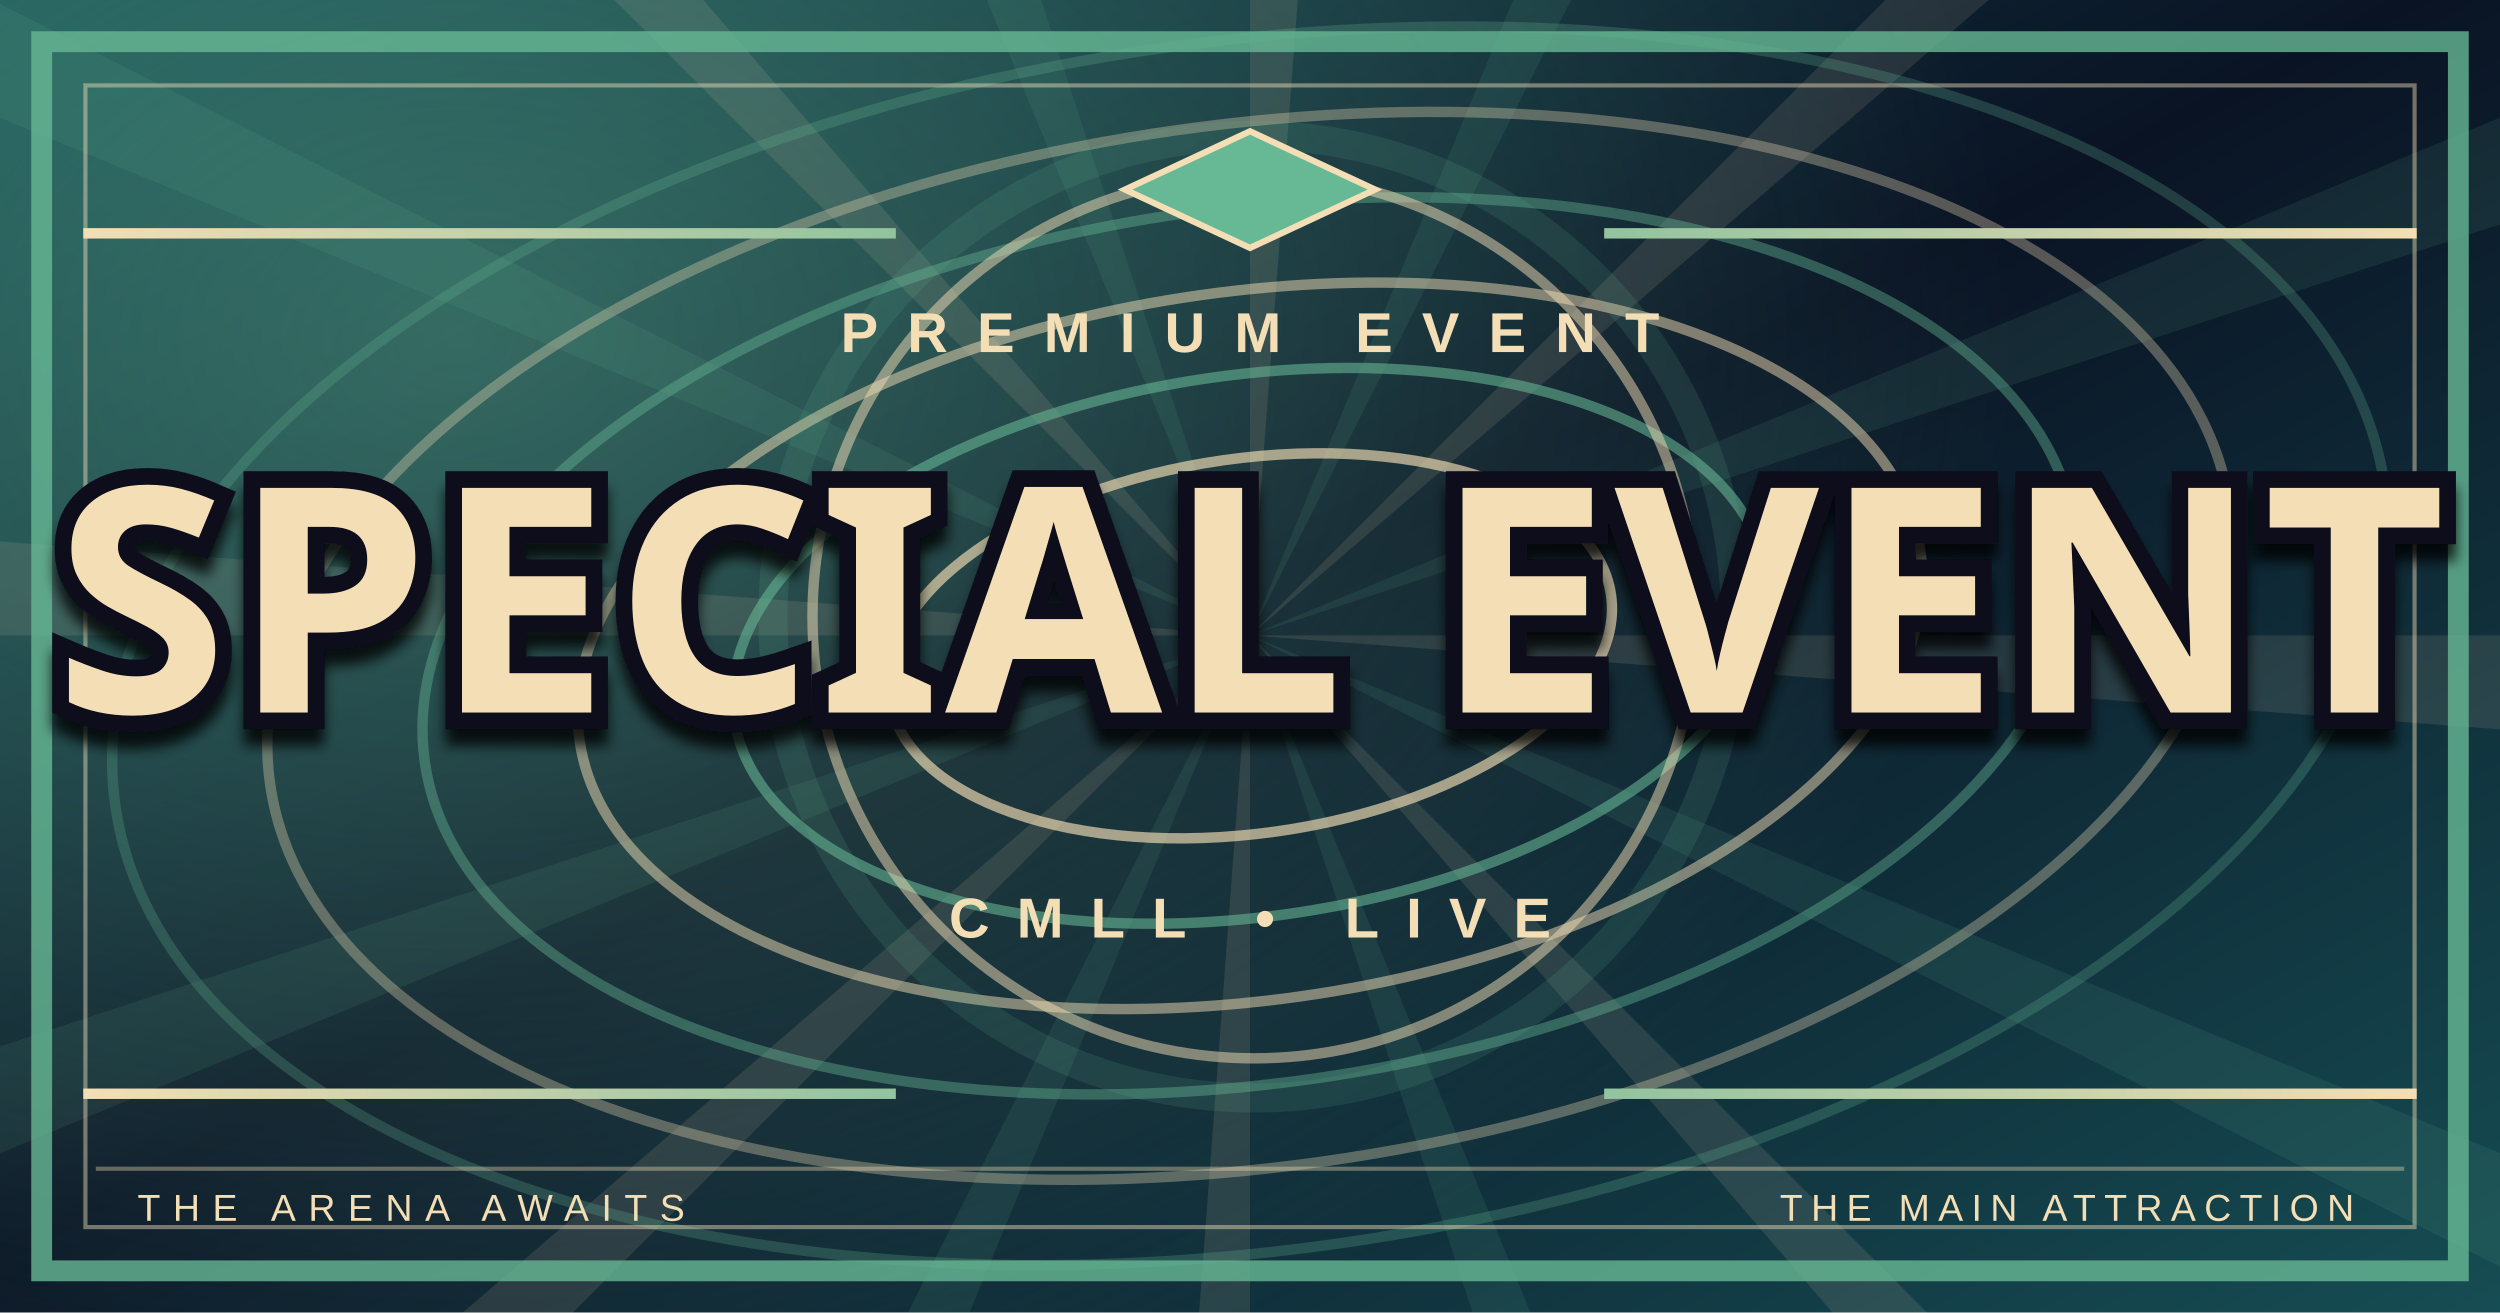
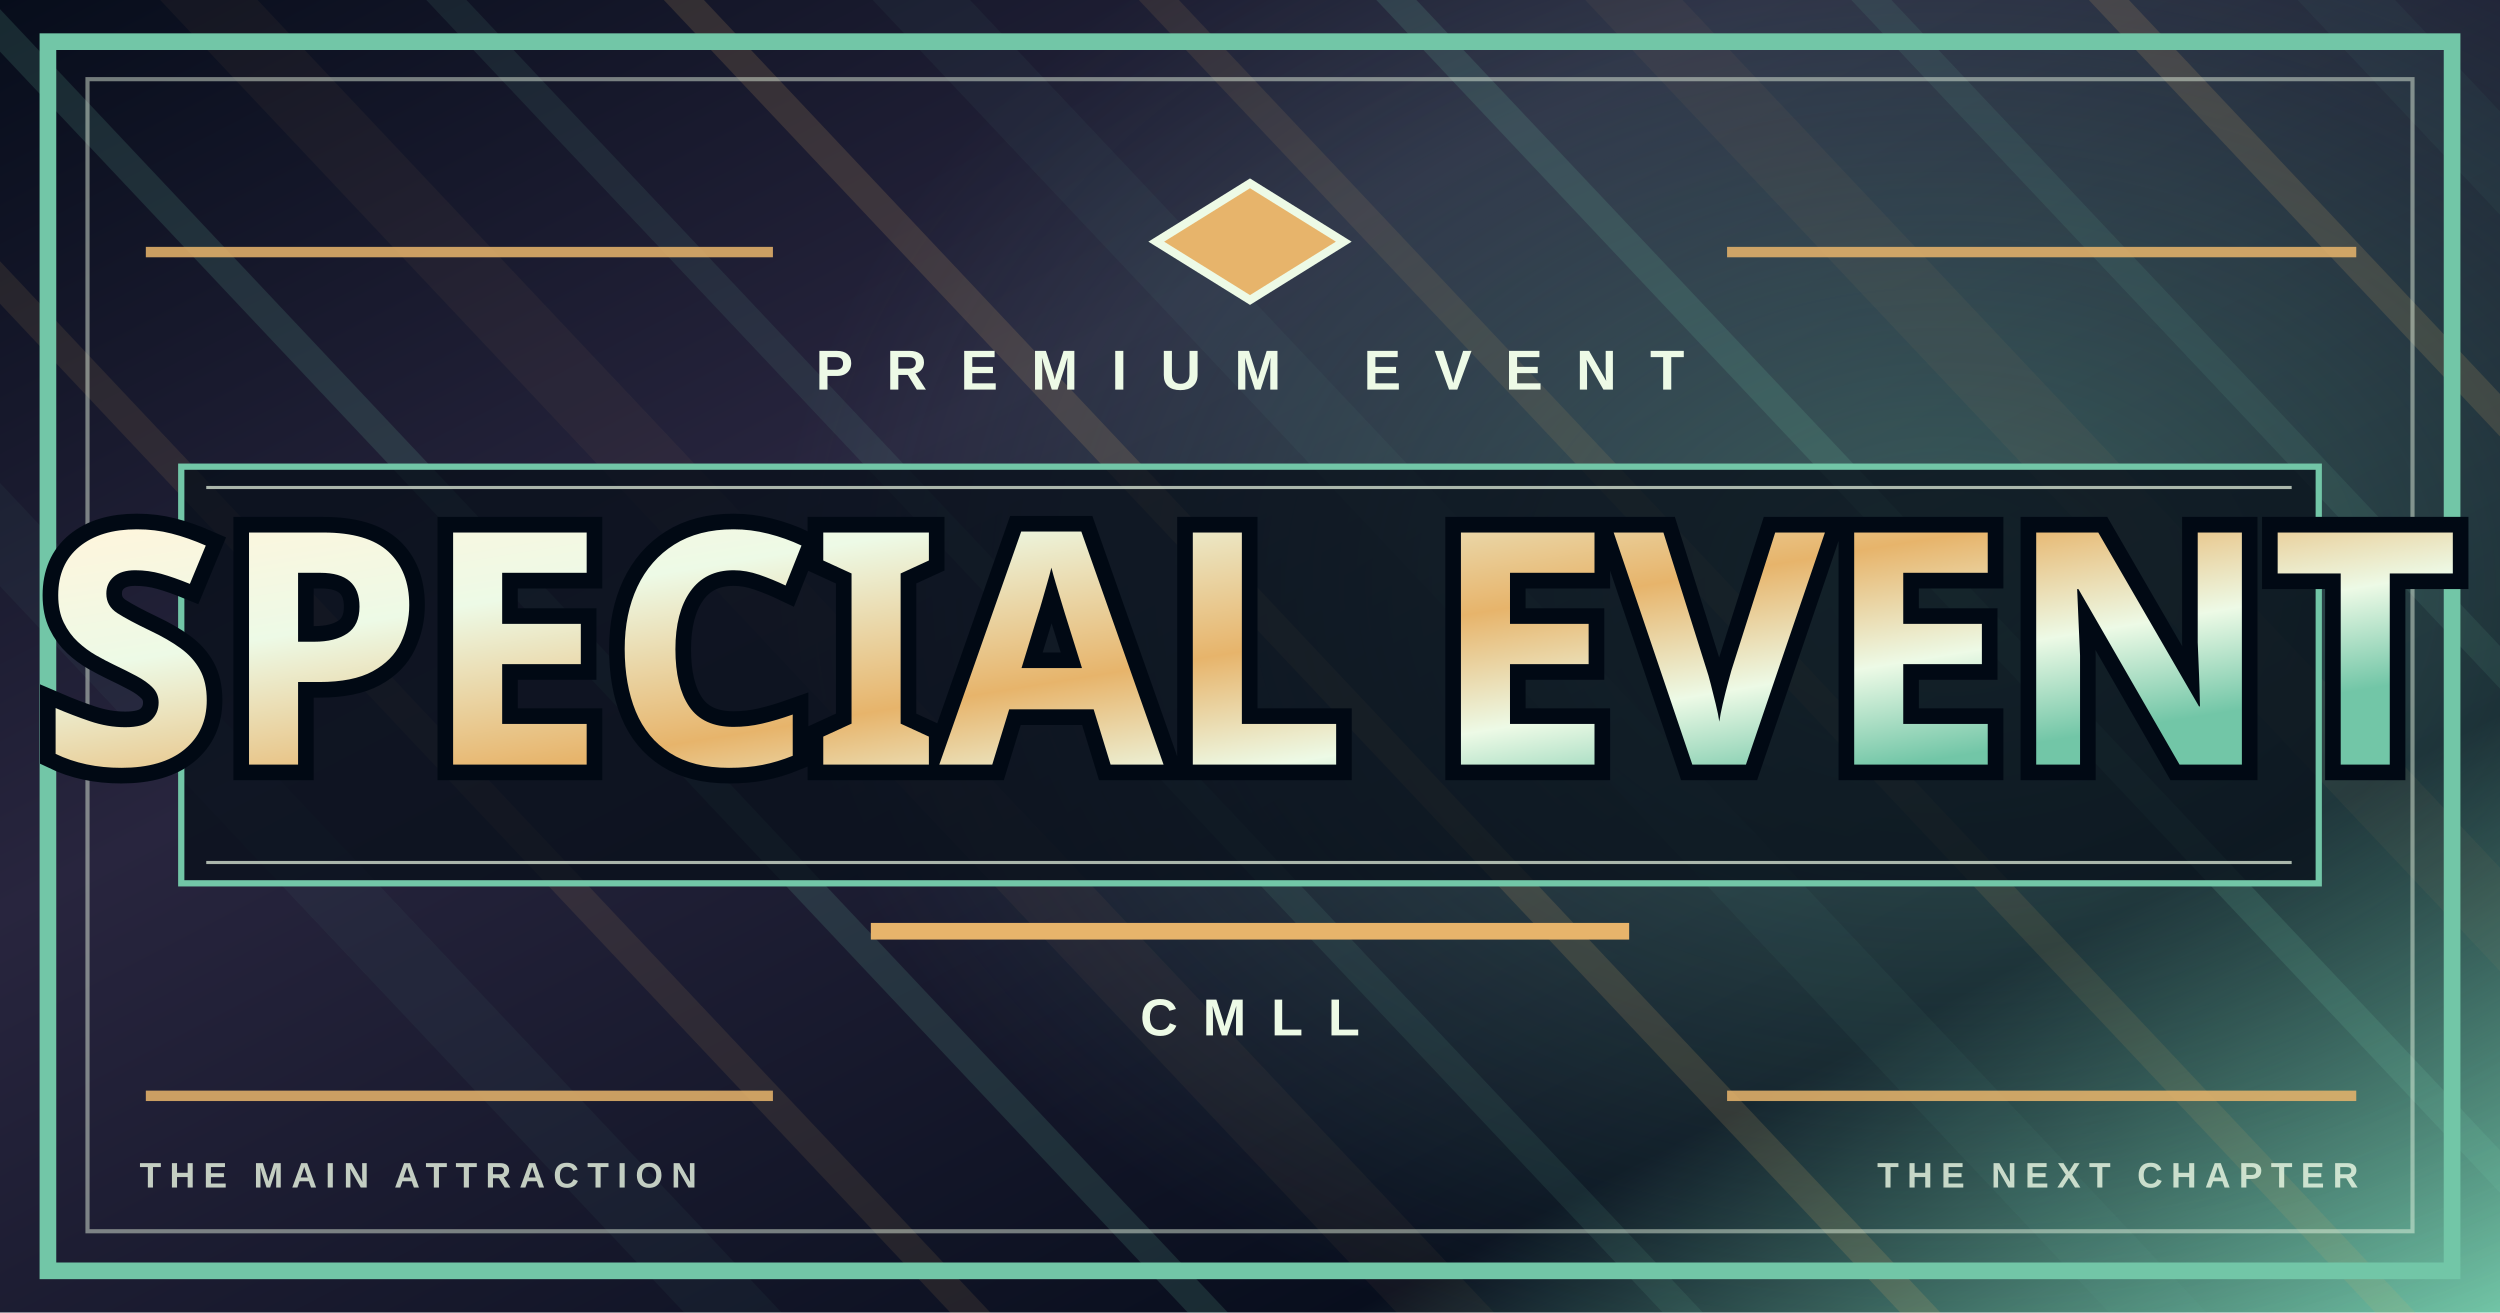
<svg xmlns="http://www.w3.org/2000/svg" width="1200" height="630" viewBox="0 0 1200 630" role="img" aria-label="SPECIAL EVENT event art">
  <defs>
-     <linearGradient id="bg" x1="0" y1="0" x2="1" y2="1">
-       <stop stop-color="#164d53" />
-       <stop offset=".48" stop-color="#0a1324" />
-       <stop offset="1" stop-color="#164d53" />
+     <linearGradient id="sky" x1="0" y1="0" x2="1" y2="1">
+       <stop stop-color="#070d1b" />
+       <stop offset=".35" stop-color="#28253e" />
+       <stop offset=".77" stop-color="#080e1d" />
+       <stop offset="1" stop-color="#72c6a7" />
+     </linearGradient>
+     <linearGradient id="chrome" x1="0" y1="0" x2="1" y2=".6">
+       <stop stop-color="#fff5dc" />
+       <stop offset=".27" stop-color="#edfae6" />
+       <stop offset=".59" stop-color="#e7b46b" />
+       <stop offset=".81" stop-color="#edfae6" />
+       <stop offset="1" stop-color="#72c6a7" />
    </linearGradient>
    <radialGradient id="spot">
-       <stop stop-color="#67b895" stop-opacity=".42" />
-       <stop offset="1" stop-color="#67b895" stop-opacity="0" />
+       <stop stop-color="#72c6a7" stop-opacity=".39" />
+       <stop offset="1" stop-color="#72c6a7" stop-opacity="0" />
    </radialGradient>
-     <linearGradient id="plate">
-       <stop stop-color="#f4deb5" />
-       <stop offset=".5" stop-color="#67b895" />
-       <stop offset="1" stop-color="#f4deb5" />
-     </linearGradient>
-     <filter id="ink" x="-8%" y="-30%" width="116%" height="165%">
-       <feDropShadow dx="0" dy="8" stdDeviation="3" flood-opacity=".8" />
-     </filter>
  </defs>
-   <path fill="url(#bg)" d="M0 0h1200v630H0z" />
-   <ellipse cx="220" cy="160" rx="750" ry="550" fill="url(#spot)" />
-   <path d="M600 305L1600 305L1597.189 379.93Z" fill="#f4deb5" opacity="0.11" />
-   <path d="M600 305L1523.88 687.683L1492.608 755.834Z" fill="#67b895" opacity="0.11" />
-   <path d="M600 305L1307.107 1012.107L1252.136 1063.102Z" fill="#f4deb5" opacity="0.11" />
-   <path d="M600 305L982.683 1228.88L912.382 1254.957Z" fill="#67b895" opacity="0.11" />
-   <path d="M600 305L600 1305L525.07 1302.189Z" fill="#f4deb5" opacity="0.11" />
-   <path d="M600 305L217.317 1228.88L149.166 1197.608Z" fill="#67b895" opacity="0.11" />
-   <path d="M600 305L-107.107 1012.107L-158.102 957.136Z" fill="#f4deb5" opacity="0.11" />
-   <path d="M600 305L-323.88 687.683L-349.957 617.382Z" fill="#67b895" opacity="0.11" />
-   <path d="M600 305L-400 305L-397.189 230.07Z" fill="#f4deb5" opacity="0.11" />
-   <path d="M600 305L-323.88 -77.683L-292.608 -145.834Z" fill="#67b895" opacity="0.11" />
-   <path d="M600 305L-107.107 -402.107L-52.136 -453.102Z" fill="#f4deb5" opacity="0.11" />
-   <path d="M600 305L217.317 -618.88L287.618 -644.957Z" fill="#67b895" opacity="0.11" />
-   <path d="M600 305L600 -695L674.93 -692.189Z" fill="#f4deb5" opacity="0.11" />
-   <path d="M600 305L982.683 -618.88L1050.834 -587.608Z" fill="#67b895" opacity="0.11" />
-   <path d="M600 305L1307.107 -402.107L1358.102 -347.136Z" fill="#f4deb5" opacity="0.11" />
-   <path d="M600 305L1523.88 -77.683L1549.957 -7.382Z" fill="#67b895" opacity="0.11" />
-   <ellipse cx="600" cy="310" rx="175" ry="90" fill="none" stroke="#f4deb5" stroke-width="5" opacity="0.65" transform="rotate(-8 600 310)" />
-   <ellipse cx="600" cy="310" rx="250" ry="130" fill="none" stroke="#67b895" stroke-width="5" opacity="0.57" transform="rotate(-8 600 310)" />
-   <ellipse cx="600" cy="310" rx="325" ry="170" fill="none" stroke="#f4deb5" stroke-width="5" opacity="0.49" transform="rotate(-8 600 310)" />
-   <ellipse cx="600" cy="310" rx="400" ry="210" fill="none" stroke="#67b895" stroke-width="5" opacity="0.41" transform="rotate(-8 600 310)" />
-   <ellipse cx="600" cy="310" rx="475" ry="250" fill="none" stroke="#f4deb5" stroke-width="5" opacity="0.33" transform="rotate(-8 600 310)" />
-   <ellipse cx="600" cy="310" rx="550" ry="290" fill="none" stroke="#67b895" stroke-width="5" opacity="0.25" transform="rotate(-8 600 310)" />
-   <circle cx="602" cy="296" r="212" fill="none" stroke="#f4deb5" stroke-width="5" opacity=".5" />
-   <circle cx="602" cy="296" r="231" fill="none" stroke="#67b895" stroke-width="14" opacity=".14" />
-   <path d="M20 20H1180V610H20Z" fill="none" stroke="#67b895" stroke-width="10" opacity=".8" />
-   <path d="M41 41H1159V589H41Z" fill="none" stroke="#f4deb5" stroke-width="2" opacity=".45" />
-   <path d="M40 112h390M770 112h390M40 525h390M770 525h390" fill="none" stroke="url(#plate)" stroke-width="5" />
-   <path d="M540 91l60 -28 60 28 -60 28z" fill="#67b895" stroke="#f4deb5" stroke-width="3" />
-   <text x="600" y="169" text-anchor="middle" font-family="Arial,sans-serif" font-weight="900" font-size="27" letter-spacing="14" fill="#f4deb5">PREMIUM EVENT</text>
-   <text x="600" y="342" text-anchor="middle" textLength="1000" lengthAdjust="spacingAndGlyphs" font-size="151" font-family="Impact,'Arial Black',sans-serif" font-weight="1000" letter-spacing="2" fill="#f4deb5" stroke="#0a0c1a" stroke-width="16" paint-order="stroke" filter="url(#ink)">SPECIAL EVENT</text>
-   <path d="M275 396h650" stroke="url(#plate)" stroke-width="9" />
-   <text x="600" y="450" text-anchor="middle" font-family="Arial,sans-serif" font-size="27" font-weight="900" letter-spacing="13" fill="#f4deb5">CMLL • LIVE</text>
-   <path d="M46 561h1108" stroke="#f4deb5" stroke-width="2" opacity=".37" />
-   <text x="66" y="586" font-family="Arial,sans-serif" letter-spacing="6" font-size="18" fill="#f4deb5">THE ARENA AWAITS</text>
-   <text x="1130" y="586" text-anchor="end" font-family="Arial,sans-serif" letter-spacing="4" font-size="18" fill="#f4deb5">THE MAIN ATTRACTION</text>
+   <path fill="url(#sky)" d="M0 0h1200v630H0z" />
+   <ellipse cx="935" cy="280" rx="570" ry="390" fill="url(#spot)" />
+   <path d="M-270 -30L380 660" stroke="#72c6a7" opacity="0.05" stroke-width="34" />
+   <path d="M-156 -30L494 660" stroke="#e7b46b" opacity="0.1" stroke-width="14" />
+   <path d="M-42 -30L608 660" stroke="#72c6a7" opacity="0.15" stroke-width="14" />
+   <path d="M72 -30L722 660" stroke="#e7b46b" opacity="0.05" stroke-width="34" />
+   <path d="M186 -30L836 660" stroke="#72c6a7" opacity="0.1" stroke-width="14" />
+   <path d="M300 -30L950 660" stroke="#e7b46b" opacity="0.15" stroke-width="14" />
+   <path d="M414 -30L1064 660" stroke="#72c6a7" opacity="0.05" stroke-width="34" />
+   <path d="M528 -30L1178 660" stroke="#e7b46b" opacity="0.1" stroke-width="14" />
+   <path d="M642 -30L1292 660" stroke="#72c6a7" opacity="0.15" stroke-width="14" />
+   <path d="M756 -30L1406 660" stroke="#e7b46b" opacity="0.05" stroke-width="34" />
+   <path d="M870 -30L1520 660" stroke="#72c6a7" opacity="0.1" stroke-width="14" />
+   <path d="M984 -30L1634 660" stroke="#e7b46b" opacity="0.15" stroke-width="14" />
+   <path d="M1098 -30L1748 660" stroke="#72c6a7" opacity="0.05" stroke-width="34" />
+   <path d="M1212 -30L1862 660" stroke="#e7b46b" opacity="0.1" stroke-width="14" />
+   <path d="M1326 -30L1976 660" stroke="#72c6a7" opacity="0.15" stroke-width="14" />
+   <g color="#72c6a7" opacity=".48" transform="translate(-60 0)">
+     <g fill="none" stroke="currentColor" stroke-width="11" stroke-linecap="round" stroke-linejoin="round">M923 80 1080 181l-29 189-128 117-126-117-29-189Z M923 110v355M781 290h280M837 202h175M833 378h184</g>
+   </g>
+   <path d="M23 20h1154v590H23Z" fill="none" stroke="#72c6a7" stroke-width="8" />
+   <path d="M42 38h1116v553H42Z" fill="none" stroke="#edfae6" stroke-width="2" opacity=".46" />
+   <path d="M70 121h301M829 121h302M70 526h301M829 526h302" stroke="#e7b46b" stroke-width="5" opacity=".86" />
+   <path d="M600 88l45 28-45 28-45-28Z" fill="#e7b46b" stroke="#edfae6" stroke-width="4" />
+   <text x="600" y="187" font-family="Arial,sans-serif" text-anchor="middle" font-size="27" letter-spacing="16" font-weight="900" fill="#edfae6">PREMIUM EVENT</text>
+   <path d="M87 224H1113V424H87Z" fill="#09101bc4" stroke="#72c6a7" stroke-width="3" />
+   <path d="M99 234h1001M99 414h1001" stroke="#edfae6" stroke-width="1.5" opacity=".7" />
+   <text x="600" y="367" text-anchor="middle" font-family="Impact,'Arial Black',sans-serif" font-size="156" font-weight="1000" textLength="944" lengthAdjust="spacingAndGlyphs" fill="url(#chrome)" stroke="#010914" stroke-width="15" paint-order="stroke">SPECIAL EVENT</text>
+   <path d="M418 447h364" stroke="#e7b46b" stroke-width="8" />
+   <text x="600" y="497" text-anchor="middle" fill="#edfae6" font-family="Arial,sans-serif" font-size="25" font-weight="900" letter-spacing="12">CMLL</text>
+   <text x="67" y="570" fill="#edfae6" opacity=".8" font-family="Arial,sans-serif" font-size="17" font-weight="900" letter-spacing="4">THE MAIN ATTRACTION</text>
+   <text x="1132" y="570" text-anchor="end" fill="#edfae6" opacity=".8" font-family="Arial,sans-serif" font-size="17" font-weight="900" letter-spacing="4">THE NEXT CHAPTER</text>
</svg>
